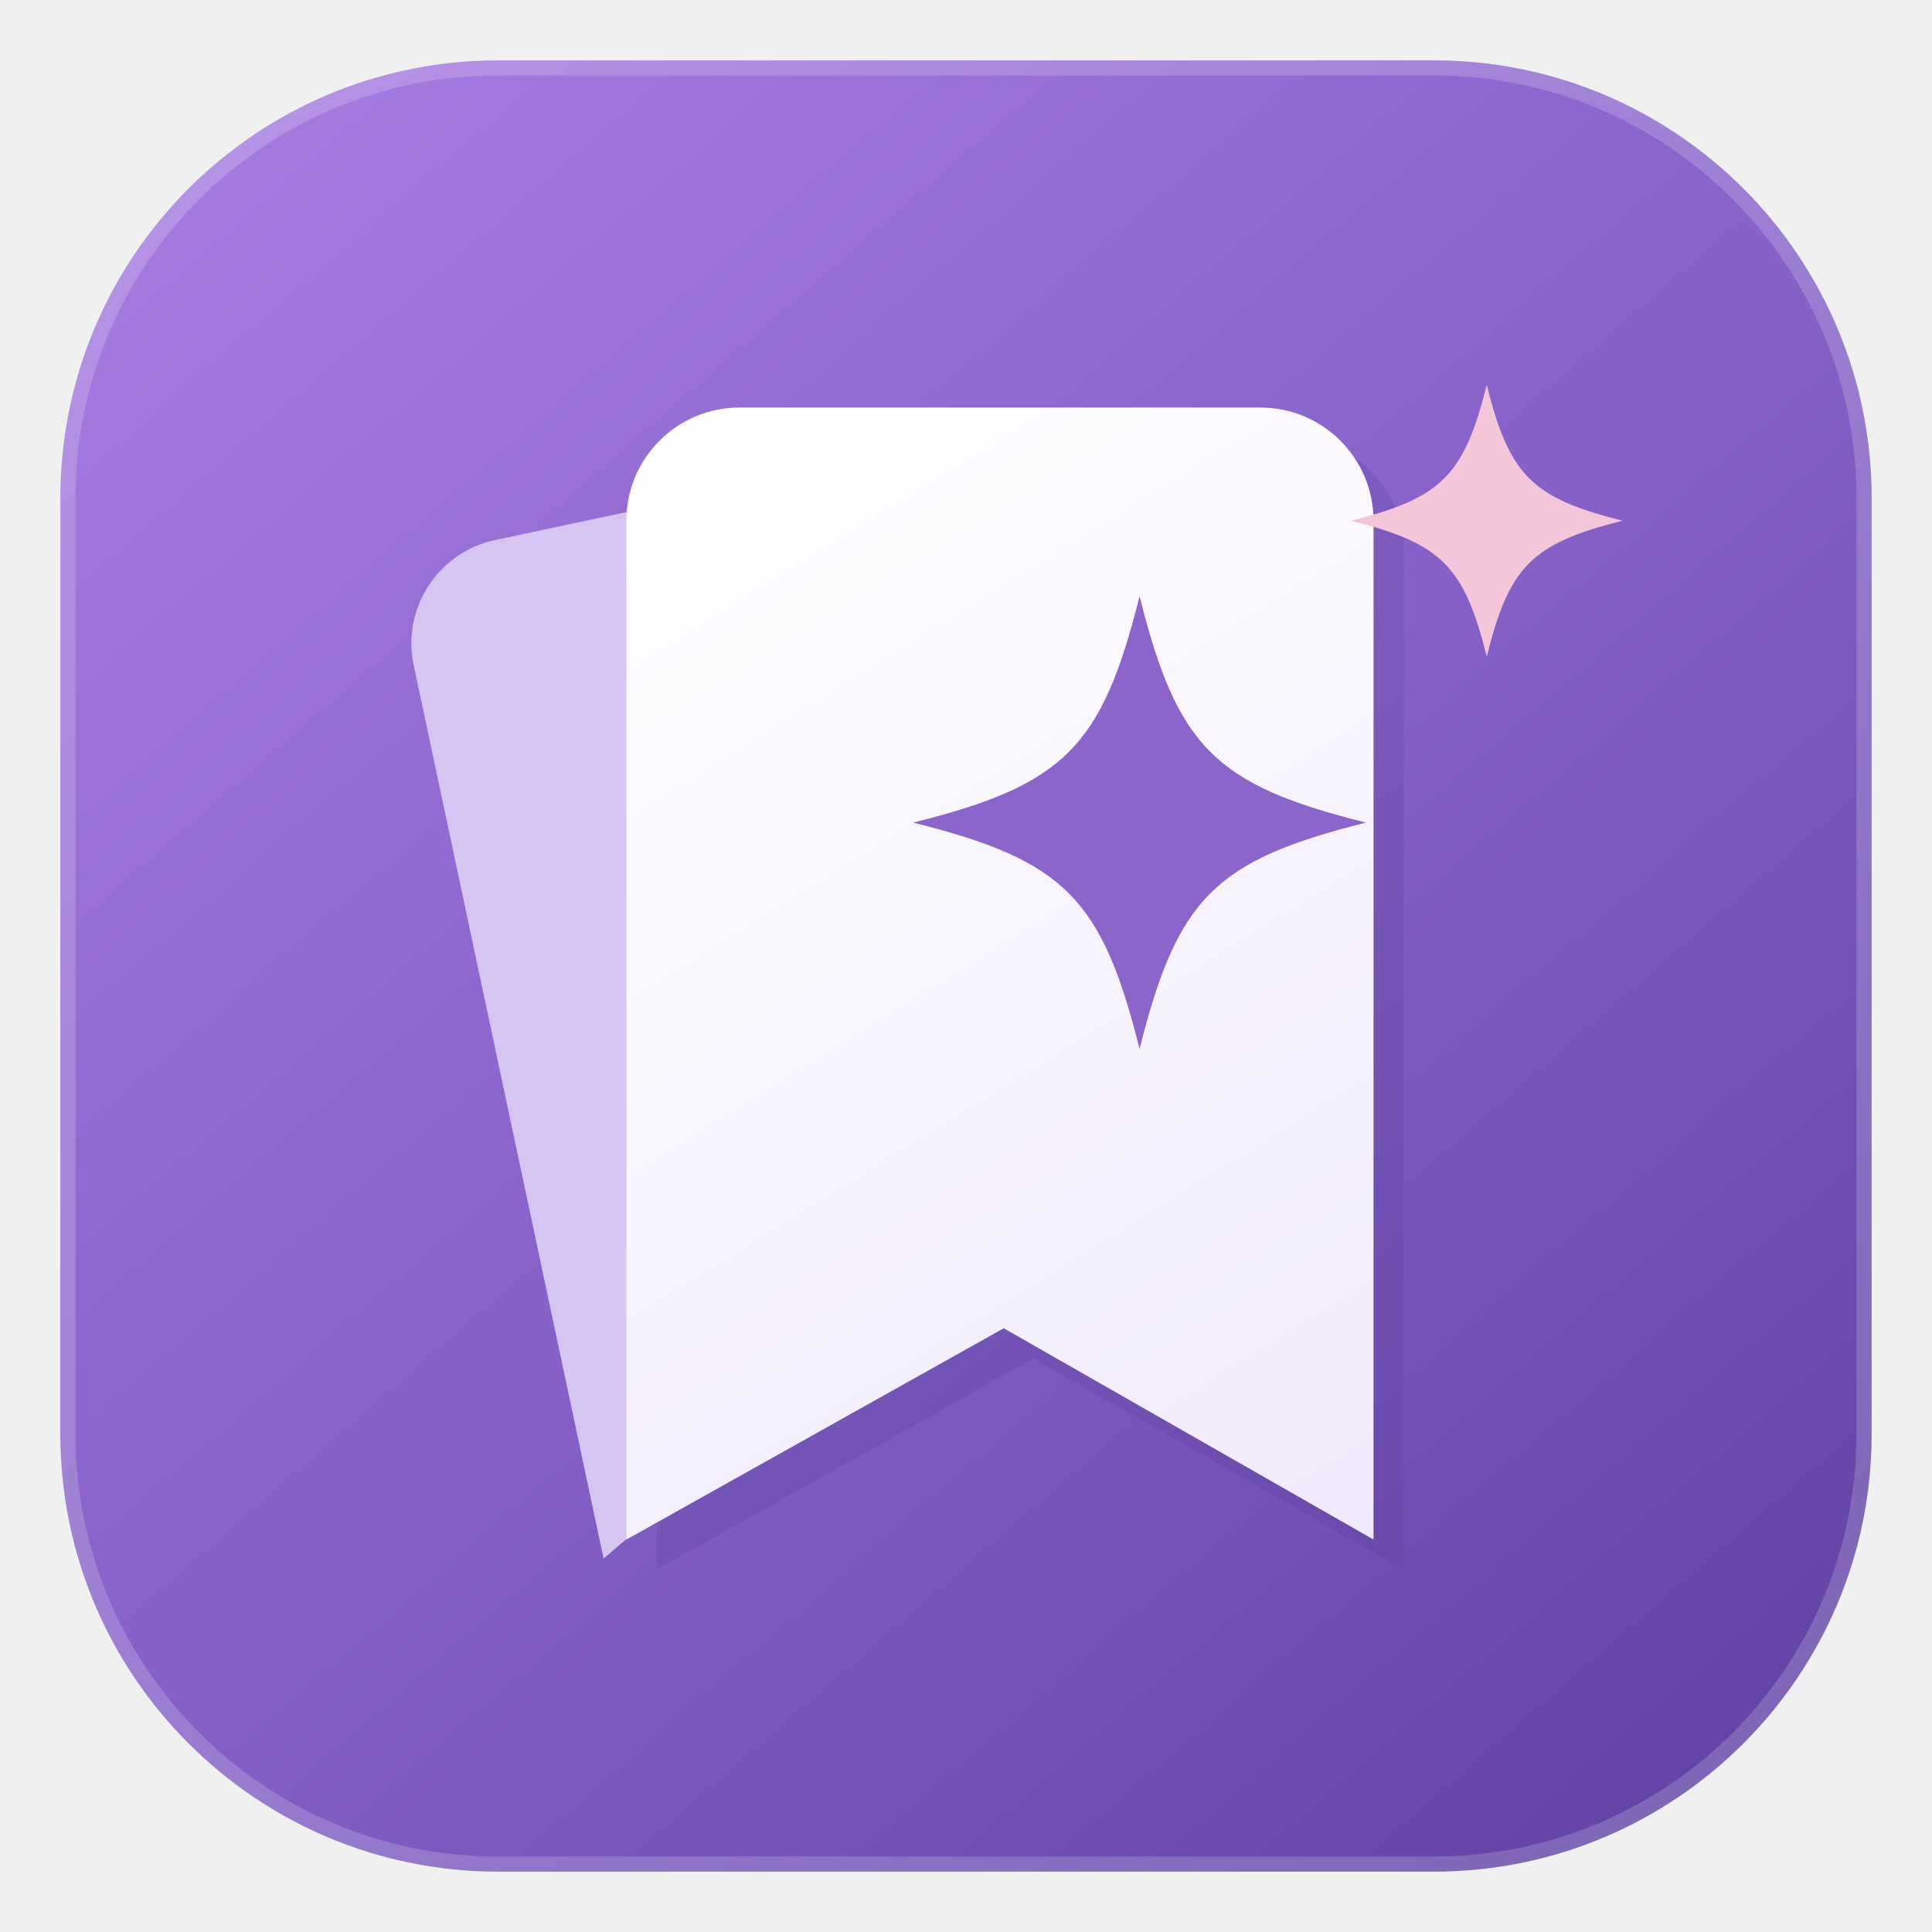
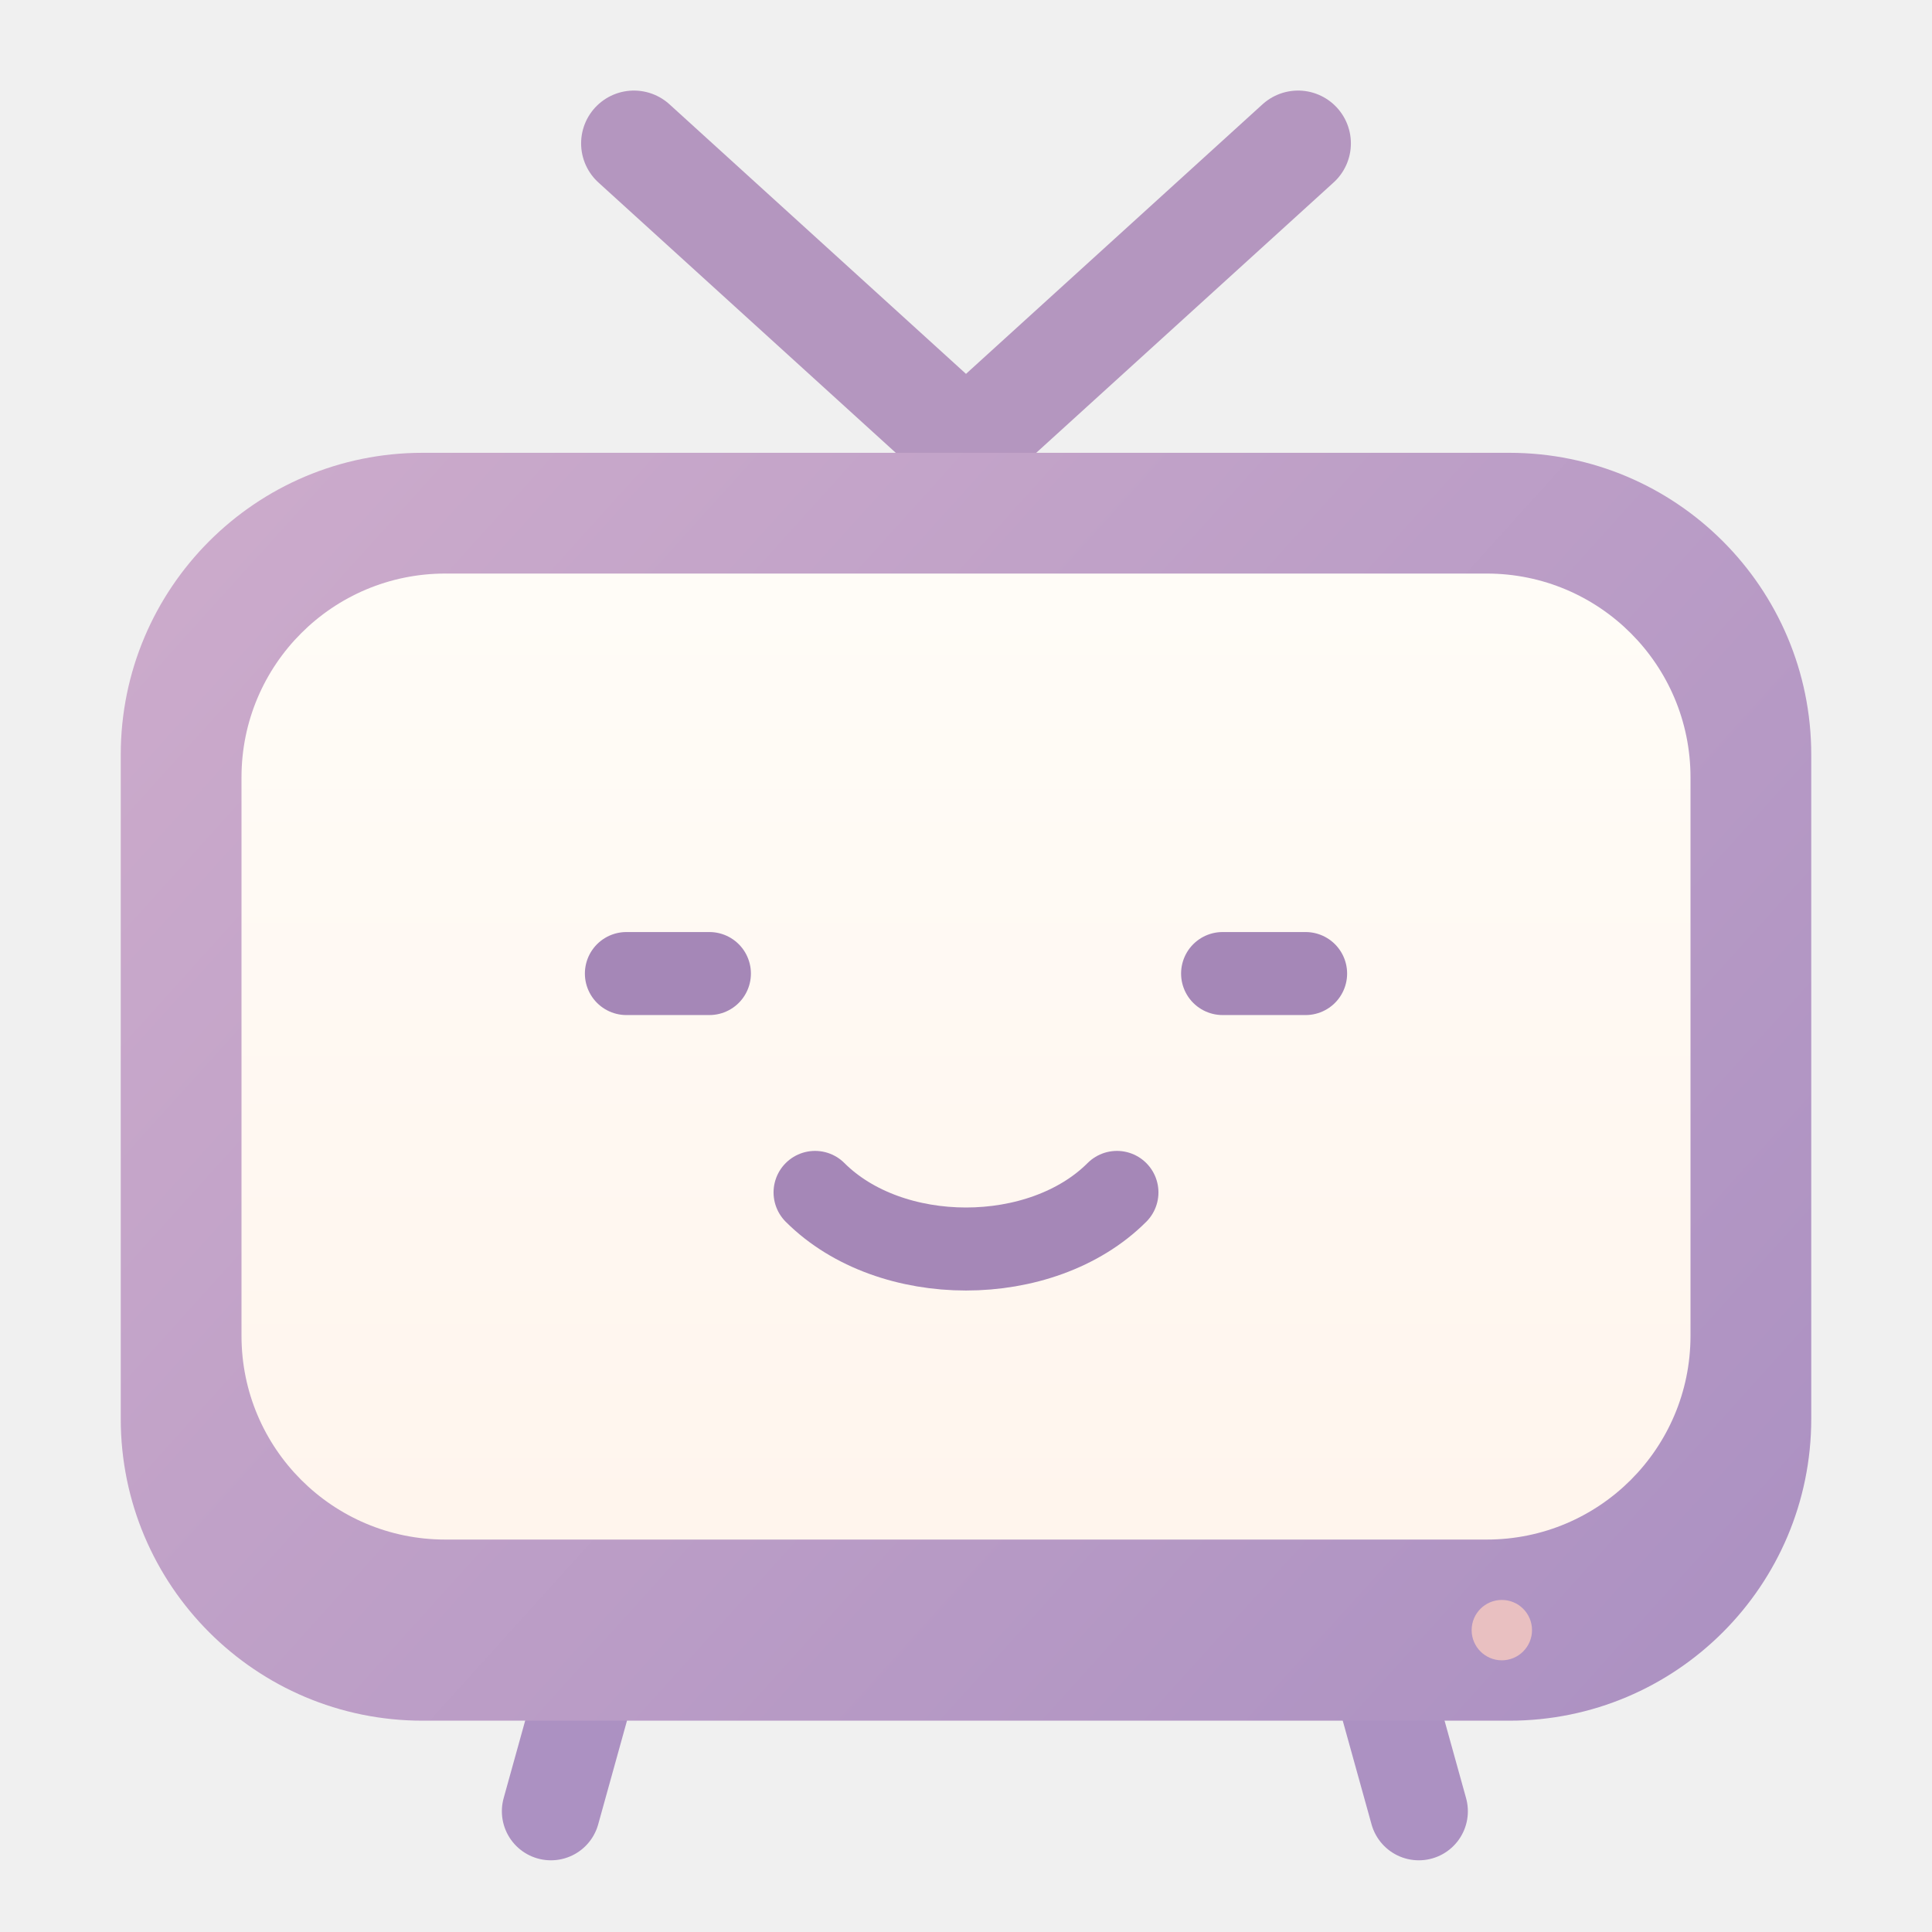
<svg xmlns="http://www.w3.org/2000/svg" width="256" height="256" viewBox="0 0 256 256" fill="none">
  <defs>
-     <linearGradient id="tile" x1="32" y1="18" x2="226" y2="242" gradientUnits="userSpaceOnUse">
-       <stop stop-color="#A47ADF" />
-       <stop offset=".52" stop-color="#8460C7" />
-       <stop offset="1" stop-color="#6343A6" />
+     <linearGradient id="frame" x1="38" y1="62" x2="224" y2="230" gradientUnits="userSpaceOnUse">
+       <stop stop-color="#CBAACB" />
+       <stop offset="1" stop-color="#AC91C2" />
    </linearGradient>
-     <linearGradient id="paper" x1="88" y1="53" x2="182" y2="205" gradientUnits="userSpaceOnUse">
-       <stop stop-color="#FFFFFF" />
-       <stop offset="1" stop-color="#F0E9FC" />
+     <linearGradient id="screen" x1="128" y1="78" x2="128" y2="202" gradientUnits="userSpaceOnUse">
+       <stop stop-color="#FFFCF7" />
+       <stop offset="1" stop-color="#FFF5ED" />
    </linearGradient>
  </defs>
-   <rect x="8" y="8" width="240" height="240" rx="58" fill="url(#tile)" />
-   <rect x="9" y="9" width="238" height="238" rx="57" stroke="#FFFFFF" stroke-opacity=".18" stroke-width="2" />
-   <path d="M65 77a14 14 0 0 1 14-14h68a14 14 0 0 1 14 14v121l-48-26-48 26V77Z" transform="rotate(-12 113 131)" fill="#D6C5F3" />
-   <path d="M98 54h69a15 15 0 0 1 15 15v135l-49-28-50 28V69a15 15 0 0 1 15-15Z" fill="#52368B" fill-opacity=".19" transform="translate(4 4)" />
-   <path d="M98 54h69a15 15 0 0 1 15 15v135l-49-28-50 28V69a15 15 0 0 1 15-15Z" fill="url(#paper)" />
-   <path d="M151 79c5 20 10 25 30 30-20 5-25 10-30 30-5-20-10-25-30-30 20-5 25-10 30-30Z" fill="#8B65CA" />
-   <path d="M197 51c3 12 6 15 18 18-12 3-15 6-18 18-3-12-6-15-18-18 12-3 15-6 18-18Z" fill="#F5C6DA" />
+   <path d="m84 19 44 40 44-40" stroke="#B496BF" stroke-width="14" stroke-linecap="round" stroke-linejoin="round" />
+   <path d="m78 222-5 18m110-18 5 18" stroke="#AC91C2" stroke-width="13" stroke-linecap="round" />
+   <rect x="16" y="60" width="224" height="168" rx="40" fill="url(#frame)" />
+   <rect x="32" y="76" width="192" height="128" rx="27" fill="url(#screen)" />
+   <path d="M83 129h11m68 0h11m-65 29c10 10 30 10 40 0" stroke="#A587B7" stroke-width="11" stroke-linecap="round" stroke-linejoin="round" />
+   <circle cx="199" cy="216" r="4" fill="#E9C0C1" />
</svg>
